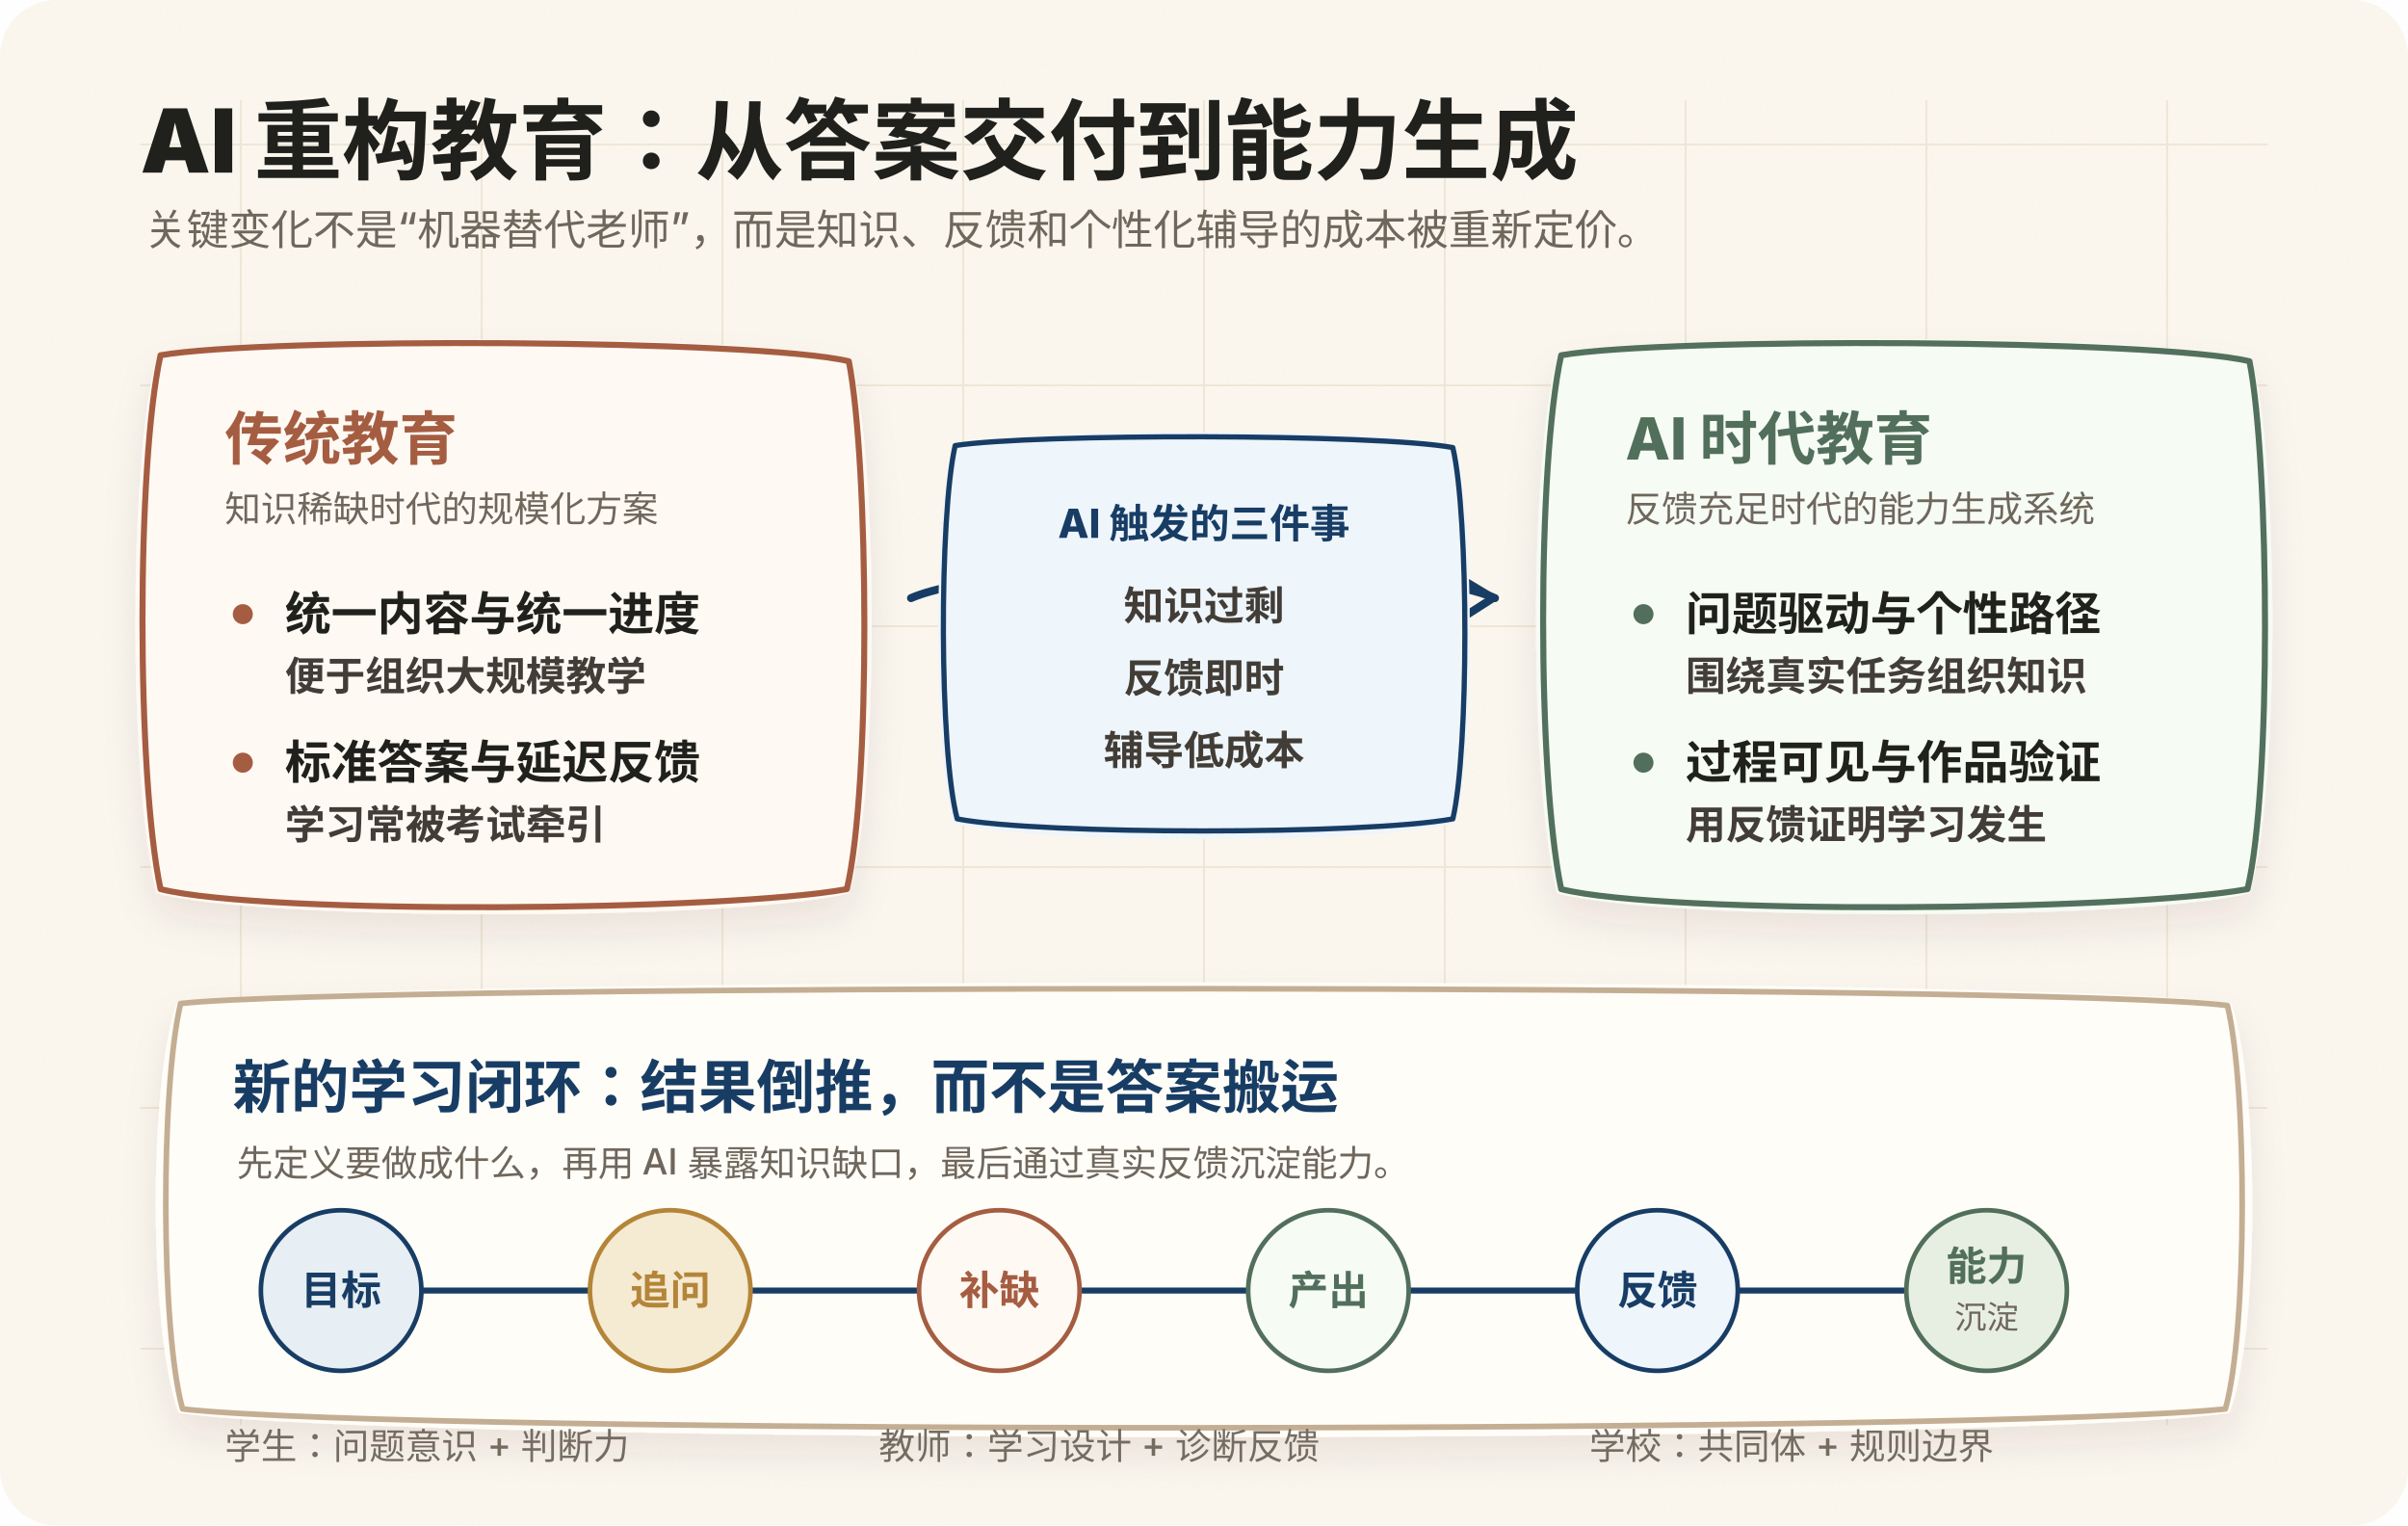
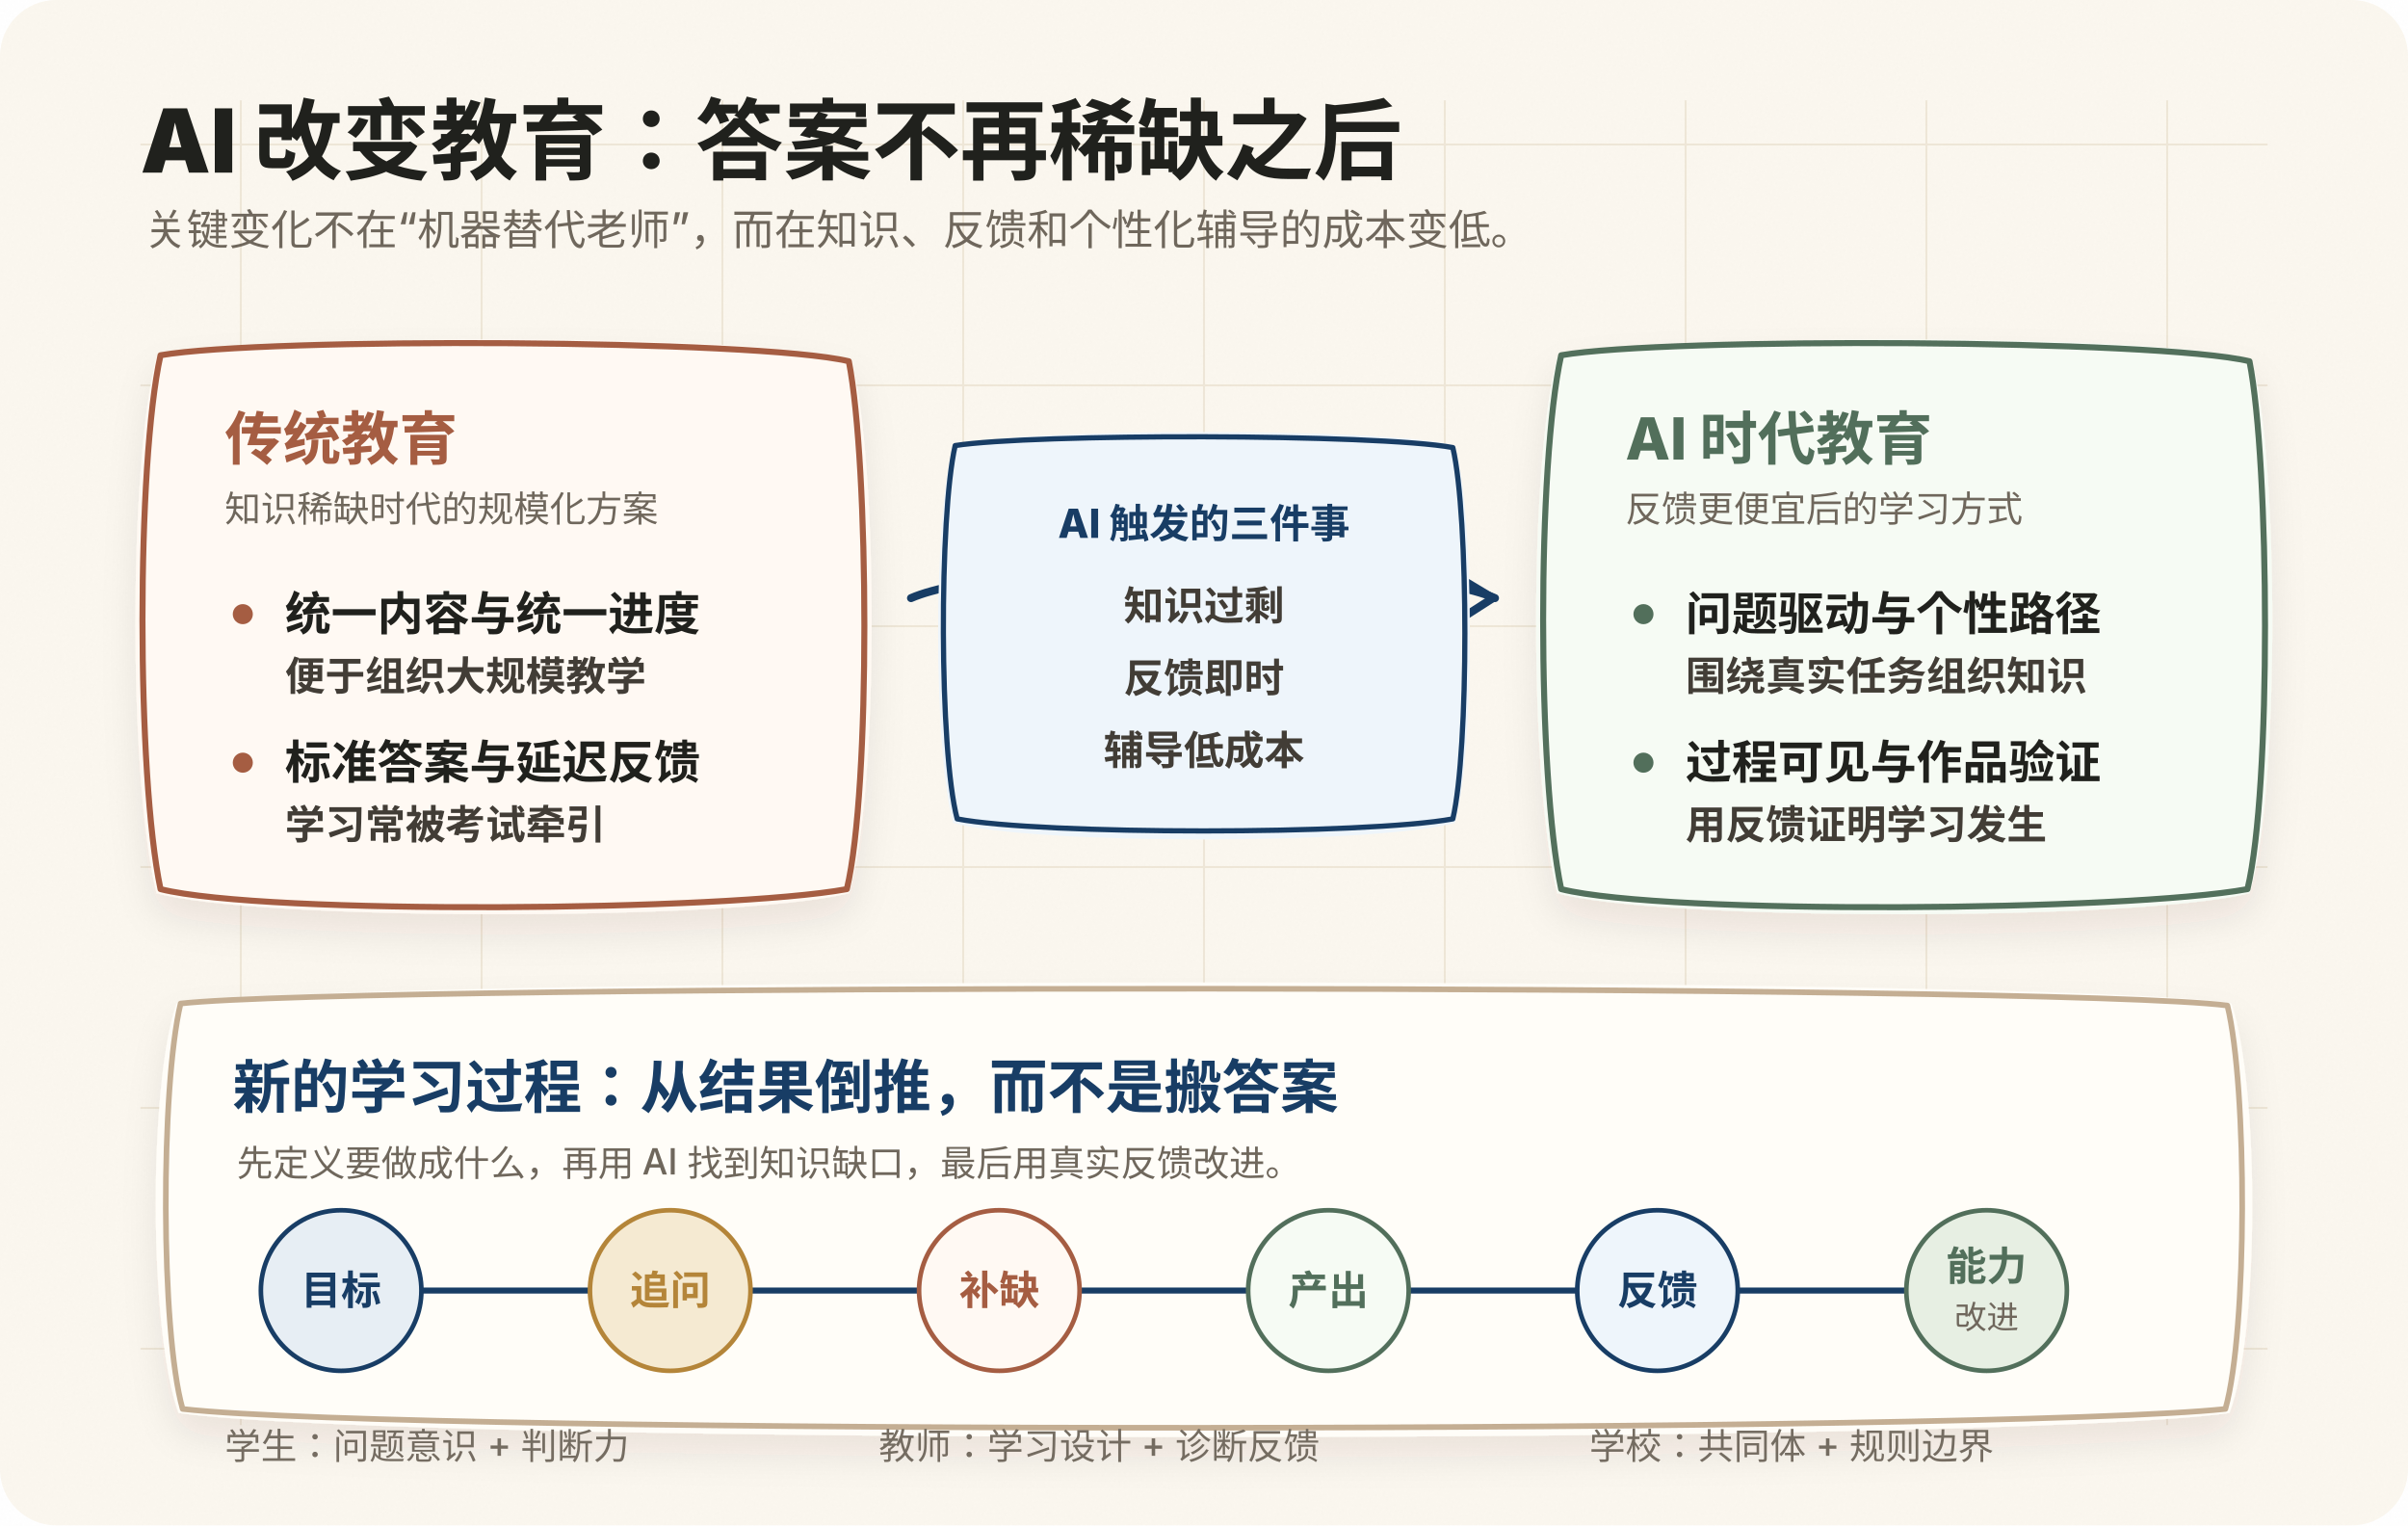
<svg xmlns="http://www.w3.org/2000/svg" width="1200" height="760" viewBox="0 0 1200 760" role="img" aria-labelledby="title desc">
  <defs>
    <filter id="paperNoise" x="-8%" y="-8%" width="116%" height="116%">
      <feTurbulence type="fractalNoise" baseFrequency="0.72" numOctaves="3" stitchTiles="stitch" />
      <feColorMatrix type="saturate" values="0" />
      <feComponentTransfer>
        <feFuncA type="table" tableValues="0 0.05" />
      </feComponentTransfer>
    </filter>
    <filter id="softShadow" x="-20%" y="-20%" width="140%" height="140%">
      <feDropShadow dx="0" dy="10" stdDeviation="9" flood-color="#43301a" flood-opacity="0.08" />
    </filter>
    <style>
      .font { font-family: -apple-system, BlinkMacSystemFont, "PingFang SC", "Microsoft YaHei", sans-serif; }
      .title { font-size: 44px; font-weight: 850; fill: #20211d; letter-spacing: 0; }
      .subtitle { font-size: 21px; font-weight: 540; fill: #6f675c; letter-spacing: 0; }
      .section { font-size: 29px; font-weight: 820; letter-spacing: 0; }
      .label { font-size: 23px; font-weight: 760; fill: #20211d; letter-spacing: 0; }
      .body { font-size: 20px; font-weight: 570; fill: #423d36; letter-spacing: 0; }
      .small { font-size: 18px; font-weight: 540; fill: #6f675c; letter-spacing: 0; }
      .tiny { font-size: 16px; font-weight: 540; fill: #6f675c; letter-spacing: 0; }
      .stroke { fill: none; stroke-linecap: round; stroke-linejoin: round; }
      .chip { font-size: 20px; font-weight: 760; letter-spacing: 0; }
    </style>
  </defs>
  <rect width="1200" height="760" rx="28" fill="#fbf7ef" />
  <rect width="1200" height="760" rx="28" fill="#f2eadb" opacity="0.52" filter="url(#paperNoise)" />
  <g opacity="0.32">
    <path d="M70 72H1130M70 192H1130M70 312H1130M70 432H1130M70 552H1130M70 672H1130" stroke="#d4c3a8" stroke-width="1" />
    <path d="M120 50V710M240 50V710M360 50V710M480 50V710M600 50V710M720 50V710M840 50V710M960 50V710M1080 50V710" stroke="#d4c3a8" stroke-width="1" />
  </g>
-   <text class="font title" x="70" y="86">AI 重构教育：从答案交付到能力生成</text>
-   <text class="font subtitle" x="72" y="122">关键变化不是“机器替代老师”，而是知识、反馈和个性化辅导的成本被重新定价。</text>
+   <text class="font title" x="70" y="86">AI 改变教育：答案不再稀缺之后</text>
+   <text class="font subtitle" x="72" y="122">关键变化不在“机器替代老师”，而在知识、反馈和个性化辅导的成本变低。</text>
  <g filter="url(#softShadow)">
    <path d="M78 178C126 166 378 166 424 179C438 228 438 397 423 445C368 459 128 459 78 445C64 388 64 232 78 178Z" fill="#fff9f3" />
    <path class="stroke" d="M80 177C132 168 377 169 423 180C433 231 434 393 422 443C362 454 132 456 80 443C68 386 68 231 80 177Z" stroke="#a55d42" stroke-width="3" />
  </g>
  <text class="font section" x="112" y="229" fill="#a55d42">传统教育</text>
  <text class="font small" x="112" y="260">知识稀缺时代的规模化方案</text>
  <g>
    <circle cx="121" cy="306" r="5" fill="#a55d42" />
    <text class="font label" x="142" y="314">统一内容与统一进度</text>
    <text class="font body" x="142" y="344">便于组织大规模教学</text>
    <circle cx="121" cy="380" r="5" fill="#a55d42" />
    <text class="font label" x="142" y="388">标准答案与延迟反馈</text>
    <text class="font body" x="142" y="418">学习常被考试牵引</text>
  </g>
  <g filter="url(#softShadow)">
    <path d="M776 178C824 166 1076 166 1122 179C1136 228 1136 397 1121 445C1066 459 826 459 776 445C762 388 762 232 776 178Z" fill="#f6fbf4" />
    <path class="stroke" d="M778 177C830 168 1075 169 1121 180C1131 231 1132 393 1120 443C1060 454 830 456 778 443C766 386 766 231 778 177Z" stroke="#526f5b" stroke-width="3" />
  </g>
  <text class="font section" x="810" y="229" fill="#526f5b">AI 时代教育</text>
-   <text class="font small" x="810" y="260">反馈充足时代的能力生成系统</text>
+   <text class="font small" x="810" y="260">反馈更便宜后的学习方式</text>
  <g>
    <circle cx="819" cy="306" r="5" fill="#526f5b" />
    <text class="font label" x="840" y="314">问题驱动与个性路径</text>
    <text class="font body" x="840" y="344">围绕真实任务组织知识</text>
    <circle cx="819" cy="380" r="5" fill="#526f5b" />
    <text class="font label" x="840" y="388">过程可见与作品验证</text>
    <text class="font body" x="840" y="418">用反馈证明学习发生</text>
  </g>
  <g>
    <path class="stroke" d="M454 298C500 278 699 278 745 298" stroke="#183d65" stroke-width="4" />
    <path class="stroke" d="M744 298L719 283M744 298L719 314" stroke="#183d65" stroke-width="4" />
    <path d="M475 222C506 213 694 213 725 222C735 255 735 376 725 410C684 421 514 421 475 410C465 374 465 257 475 222Z" fill="#eef5fb" />
    <path class="stroke" d="M476 222C514 216 686 216 724 223C732 257 732 374 724 408C681 416 518 416 477 408C468 374 468 257 476 222Z" stroke="#183d65" stroke-width="2.6" />
    <text class="font chip" x="600" y="268" fill="#183d65" text-anchor="middle">AI 触发的三件事</text>
    <text class="font body" x="600" y="309" text-anchor="middle">知识过剩</text>
    <text class="font body" x="600" y="345" text-anchor="middle">反馈即时</text>
    <text class="font body" x="600" y="381" text-anchor="middle">辅导低成本</text>
  </g>
  <g filter="url(#softShadow)">
    <path d="M88 500C170 486 1030 486 1112 500C1126 541 1126 665 1111 704C1000 720 202 720 89 704C74 663 74 540 88 500Z" fill="#fffdf8" />
    <path class="stroke" d="M90 500C180 490 1025 490 1110 501C1120 542 1120 663 1109 702C996 714 205 715 91 702C80 663 80 542 90 500Z" stroke="#c4ae93" stroke-width="2.8" />
  </g>
-   <text class="font section" x="116" y="552" fill="#183d65">新的学习闭环：结果倒推，而不是答案搬运</text>
-   <text class="font small" x="118" y="586">先定义要做成什么，再用 AI 暴露知识缺口，最后通过真实反馈沉淀能力。</text>
+   <text class="font section" x="116" y="552" fill="#183d65">新的学习过程：从结果倒推，而不是搬答案</text>
+   <text class="font small" x="118" y="586">先定义要做成什么，再用 AI 找到知识缺口，最后用真实反馈改进。</text>
  <g>
    <path class="stroke" d="M171 643H991" stroke="#183d65" stroke-width="3" />
    <path class="stroke" d="M991 643L969 629M991 643L969 657" stroke="#183d65" stroke-width="3" />
    <g>
      <circle cx="170" cy="643" r="40" fill="#e7eef4" />
      <circle class="stroke" cx="170" cy="643" r="40" stroke="#183d65" stroke-width="2.3" />
      <text class="font chip" x="170" y="650" fill="#183d65" text-anchor="middle">目标</text>
    </g>
    <g>
      <circle cx="334" cy="643" r="40" fill="#f5ead2" />
      <circle class="stroke" cx="334" cy="643" r="40" stroke="#b48539" stroke-width="2.3" />
      <text class="font chip" x="334" y="650" fill="#b48539" text-anchor="middle">追问</text>
    </g>
    <g>
      <circle cx="498" cy="643" r="40" fill="#fff9f3" />
      <circle class="stroke" cx="498" cy="643" r="40" stroke="#a55d42" stroke-width="2.3" />
      <text class="font chip" x="498" y="650" fill="#a55d42" text-anchor="middle">补缺</text>
    </g>
    <g>
      <circle cx="662" cy="643" r="40" fill="#f6fbf4" />
      <circle class="stroke" cx="662" cy="643" r="40" stroke="#526f5b" stroke-width="2.3" />
      <text class="font chip" x="662" y="650" fill="#526f5b" text-anchor="middle">产出</text>
    </g>
    <g>
      <circle cx="826" cy="643" r="40" fill="#eef5fb" />
      <circle class="stroke" cx="826" cy="643" r="40" stroke="#183d65" stroke-width="2.3" />
      <text class="font chip" x="826" y="650" fill="#183d65" text-anchor="middle">反馈</text>
    </g>
    <g>
      <circle cx="990" cy="643" r="40" fill="#e7efe3" />
      <circle class="stroke" cx="990" cy="643" r="40" stroke="#526f5b" stroke-width="2.3" />
      <text class="font chip" x="990" y="638" fill="#526f5b" text-anchor="middle">能力</text>
-       <text class="font tiny" x="990" y="662" text-anchor="middle">沉淀</text>
+       <text class="font tiny" x="990" y="662" text-anchor="middle">改进</text>
    </g>
  </g>
  <g opacity="0.96">
    <text class="font small" x="112" y="727">学生：问题意识 + 判断力</text>
    <text class="font small" x="438" y="727">教师：学习设计 + 诊断反馈</text>
    <text class="font small" x="792" y="727">学校：共同体 + 规则边界</text>
  </g>
</svg>
